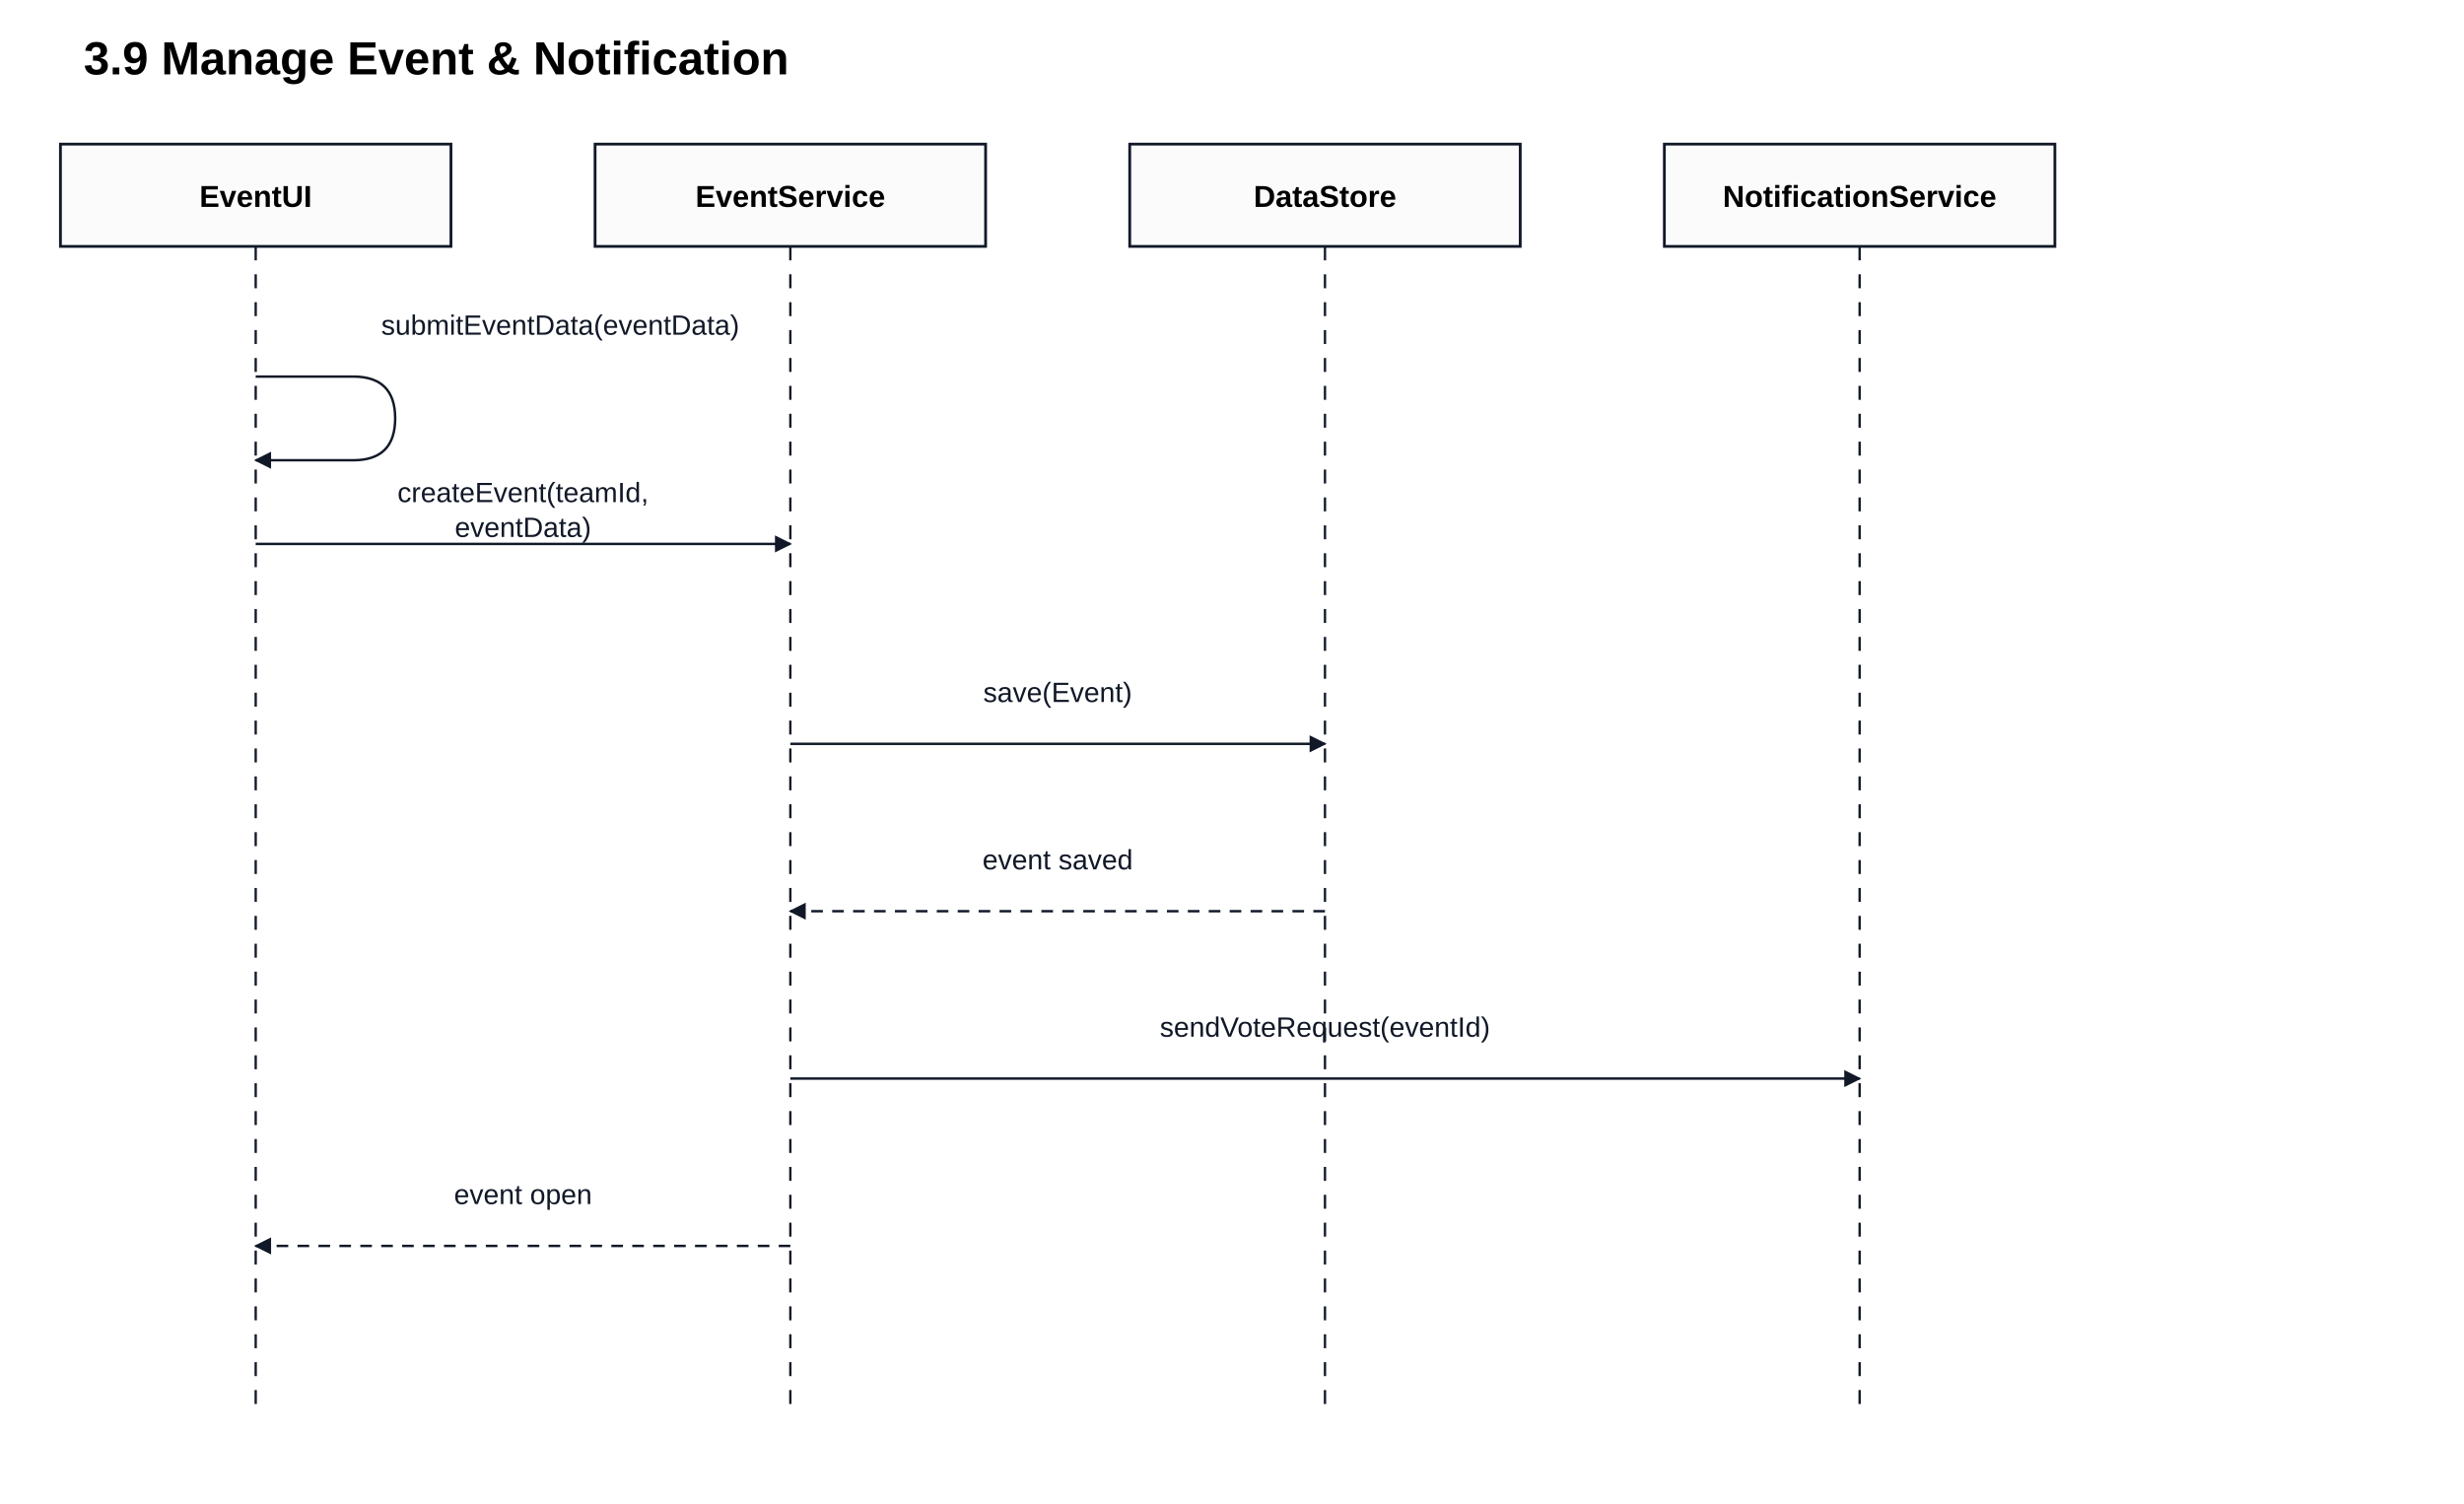
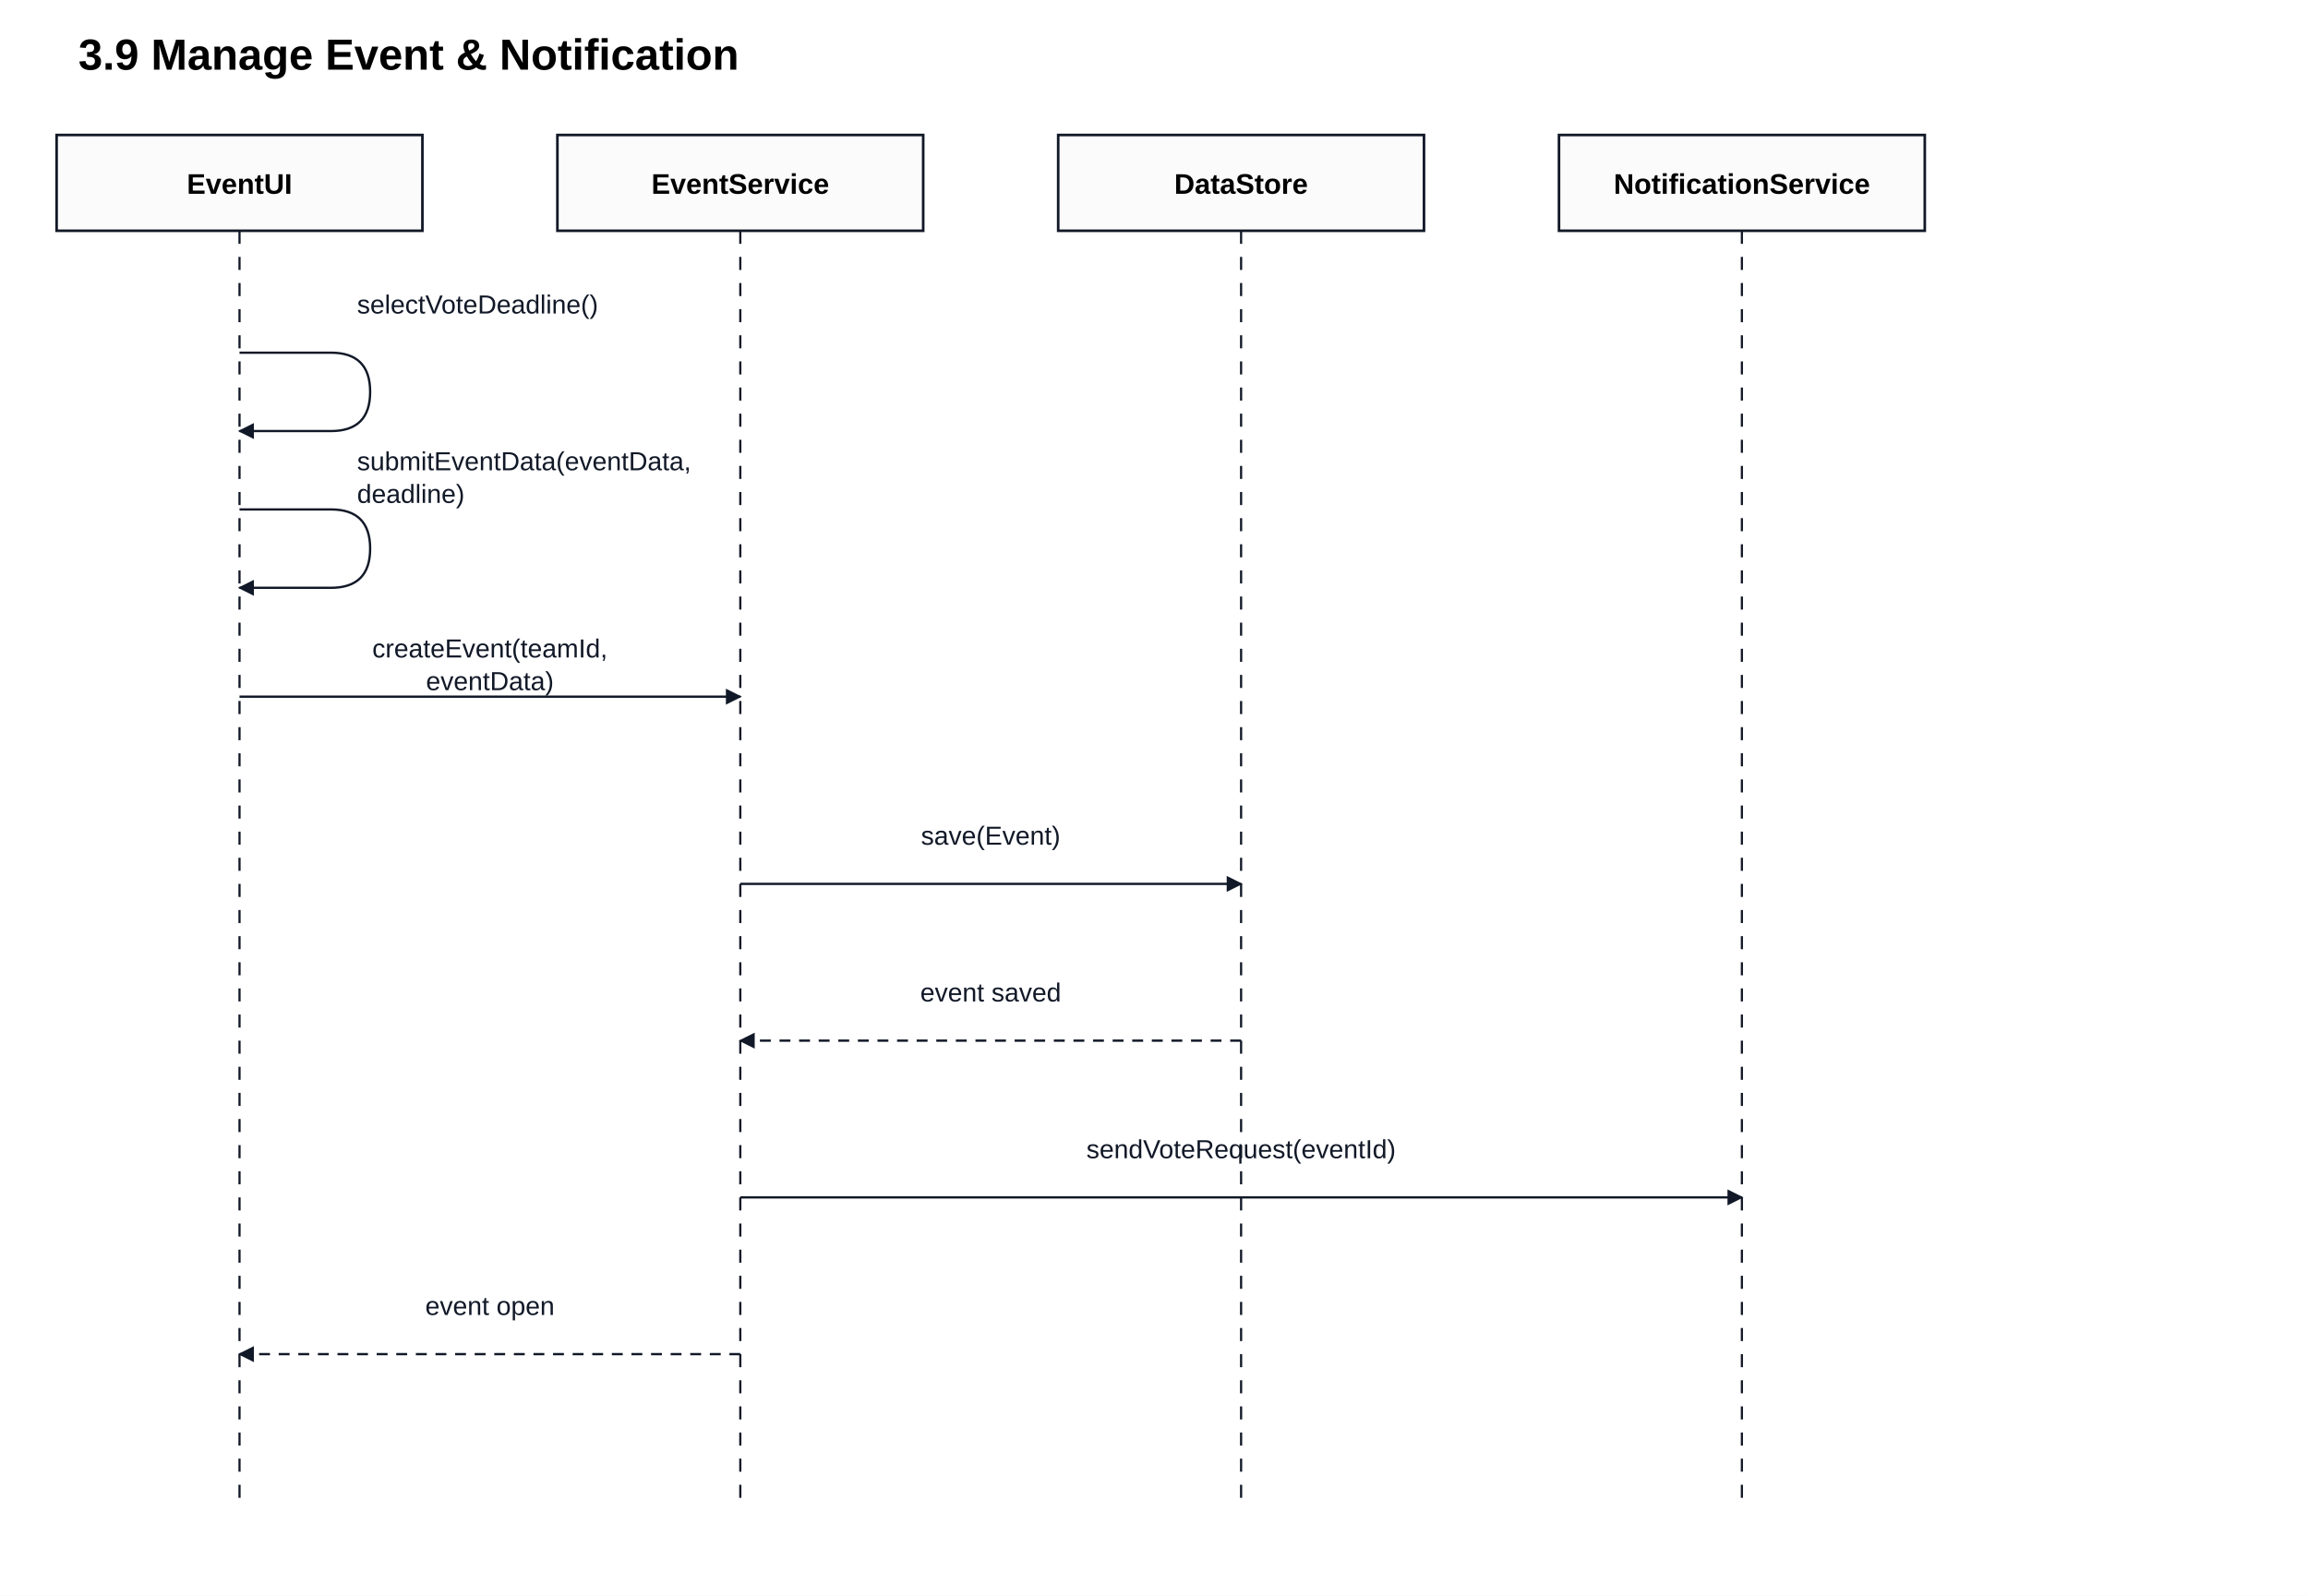
- <svg xmlns="http://www.w3.org/2000/svg" width="1060" height="647" viewBox="0 0 1060 647">
+ <svg xmlns="http://www.w3.org/2000/svg" width="1060" height="733" viewBox="0 0 1060 733">
  <defs>
    <marker id="arrow" viewBox="0 0 10 10" refX="9" refY="5" markerWidth="7" markerHeight="7" orient="auto">
      <path d="M0 0 L10 5 L0 10 z" fill="#111827" />
    </marker>
    <marker id="hollowArrow" viewBox="0 0 10 10" refX="9" refY="5" markerWidth="7" markerHeight="7" orient="auto">
      <path d="M0 0 L10 5 L0 10 z" fill="#fbfbfb" stroke="#111827" />
    </marker>
    <marker id="diamond" viewBox="0 0 16 10" refX="1" refY="5" markerWidth="11" markerHeight="9" orient="auto">
      <path d="M1 5 L8 1 L15 5 L8 9 z" fill="#111827" stroke="#111827" />
    </marker>
  </defs>
  <rect width="100%" height="100%" fill="#ffffff" />
  <text x="36" y="32" font-family="Arial, sans-serif" font-size="20" font-weight="700">3.9 Manage Event &amp; Notification</text>
  <rect x="26" y="62" width="168" height="44" fill="#fbfbfb" stroke="#111827" stroke-width="1.2" />
  <text x="110" y="89" text-anchor="middle" font-family="Arial, sans-serif" font-size="13" font-weight="700">EventUI</text>
-   <line x1="110" y1="106" x2="110" y2="607" stroke="#111827" stroke-width="1" stroke-dasharray="6 6" />
+   <line x1="110" y1="106" x2="110" y2="693" stroke="#111827" stroke-width="1" stroke-dasharray="6 6" />
  <rect x="256" y="62" width="168" height="44" fill="#fbfbfb" stroke="#111827" stroke-width="1.2" />
  <text x="340" y="89" text-anchor="middle" font-family="Arial, sans-serif" font-size="13" font-weight="700">EventService</text>
-   <line x1="340" y1="106" x2="340" y2="607" stroke="#111827" stroke-width="1" stroke-dasharray="6 6" />
+   <line x1="340" y1="106" x2="340" y2="693" stroke="#111827" stroke-width="1" stroke-dasharray="6 6" />
  <rect x="486" y="62" width="168" height="44" fill="#fbfbfb" stroke="#111827" stroke-width="1.2" />
  <text x="570" y="89" text-anchor="middle" font-family="Arial, sans-serif" font-size="13" font-weight="700">DataStore</text>
-   <line x1="570" y1="106" x2="570" y2="607" stroke="#111827" stroke-width="1" stroke-dasharray="6 6" />
+   <line x1="570" y1="106" x2="570" y2="693" stroke="#111827" stroke-width="1" stroke-dasharray="6 6" />
  <rect x="716" y="62" width="168" height="44" fill="#fbfbfb" stroke="#111827" stroke-width="1.2" />
  <text x="800" y="89" text-anchor="middle" font-family="Arial, sans-serif" font-size="13" font-weight="700">NotificationService</text>
-   <line x1="800" y1="106" x2="800" y2="607" stroke="#111827" stroke-width="1" stroke-dasharray="6 6" />
+   <line x1="800" y1="106" x2="800" y2="693" stroke="#111827" stroke-width="1" stroke-dasharray="6 6" />
  <path d="M110 162 h42 q18 0 18 18 q0 18 -18 18 h-42" fill="none" stroke="#111827" stroke-width="1.05" marker-end="url(#arrow)" />
-   <text x="164" y="144" text-anchor="start" font-family="Arial, sans-serif" font-size="12" font-weight="400" fill="#111827">submitEventData(eventData)</text>
-   <line x1="110" y1="234" x2="340" y2="234" stroke="#111827" stroke-width="1.05" marker-end="url(#arrow)" />
-   <text x="225" y="216" text-anchor="middle" font-family="Arial, sans-serif" font-size="12" font-weight="400" fill="#111827">createEvent(teamId,</text>
-   <text x="225" y="231" text-anchor="middle" font-family="Arial, sans-serif" font-size="12" font-weight="400" fill="#111827">eventData)</text>
-   <line x1="340" y1="320" x2="570" y2="320" stroke="#111827" stroke-width="1.05" marker-end="url(#arrow)" />
-   <text x="455" y="302" text-anchor="middle" font-family="Arial, sans-serif" font-size="12" font-weight="400" fill="#111827">save(Event)</text>
-   <line x1="570" y1="392" x2="340" y2="392" stroke="#111827" stroke-width="1.05" marker-end="url(#arrow)" stroke-dasharray="5 4" />
-   <text x="455" y="374" text-anchor="middle" font-family="Arial, sans-serif" font-size="12" font-weight="400" fill="#111827">event saved</text>
-   <line x1="340" y1="464" x2="800" y2="464" stroke="#111827" stroke-width="1.05" marker-end="url(#arrow)" />
-   <text x="570" y="446" text-anchor="middle" font-family="Arial, sans-serif" font-size="12" font-weight="400" fill="#111827">sendVoteRequest(eventId)</text>
-   <line x1="340" y1="536" x2="110" y2="536" stroke="#111827" stroke-width="1.05" marker-end="url(#arrow)" stroke-dasharray="5 4" />
-   <text x="225" y="518" text-anchor="middle" font-family="Arial, sans-serif" font-size="12" font-weight="400" fill="#111827">event open</text>
+   <text x="164" y="144" text-anchor="start" font-family="Arial, sans-serif" font-size="12" font-weight="400" fill="#111827">selectVoteDeadline()</text>
+   <path d="M110 234 h42 q18 0 18 18 q0 18 -18 18 h-42" fill="none" stroke="#111827" stroke-width="1.05" marker-end="url(#arrow)" />
+   <text x="164" y="216" text-anchor="start" font-family="Arial, sans-serif" font-size="12" font-weight="400" fill="#111827">submitEventData(eventData,</text>
+   <text x="164" y="231" text-anchor="start" font-family="Arial, sans-serif" font-size="12" font-weight="400" fill="#111827">deadline)</text>
+   <line x1="110" y1="320" x2="340" y2="320" stroke="#111827" stroke-width="1.05" marker-end="url(#arrow)" />
+   <text x="225" y="302" text-anchor="middle" font-family="Arial, sans-serif" font-size="12" font-weight="400" fill="#111827">createEvent(teamId,</text>
+   <text x="225" y="317" text-anchor="middle" font-family="Arial, sans-serif" font-size="12" font-weight="400" fill="#111827">eventData)</text>
+   <line x1="340" y1="406" x2="570" y2="406" stroke="#111827" stroke-width="1.05" marker-end="url(#arrow)" />
+   <text x="455" y="388" text-anchor="middle" font-family="Arial, sans-serif" font-size="12" font-weight="400" fill="#111827">save(Event)</text>
+   <line x1="570" y1="478" x2="340" y2="478" stroke="#111827" stroke-width="1.05" marker-end="url(#arrow)" stroke-dasharray="5 4" />
+   <text x="455" y="460" text-anchor="middle" font-family="Arial, sans-serif" font-size="12" font-weight="400" fill="#111827">event saved</text>
+   <line x1="340" y1="550" x2="800" y2="550" stroke="#111827" stroke-width="1.05" marker-end="url(#arrow)" />
+   <text x="570" y="532" text-anchor="middle" font-family="Arial, sans-serif" font-size="12" font-weight="400" fill="#111827">sendVoteRequest(eventId)</text>
+   <line x1="340" y1="622" x2="110" y2="622" stroke="#111827" stroke-width="1.05" marker-end="url(#arrow)" stroke-dasharray="5 4" />
+   <text x="225" y="604" text-anchor="middle" font-family="Arial, sans-serif" font-size="12" font-weight="400" fill="#111827">event open</text>
</svg>
